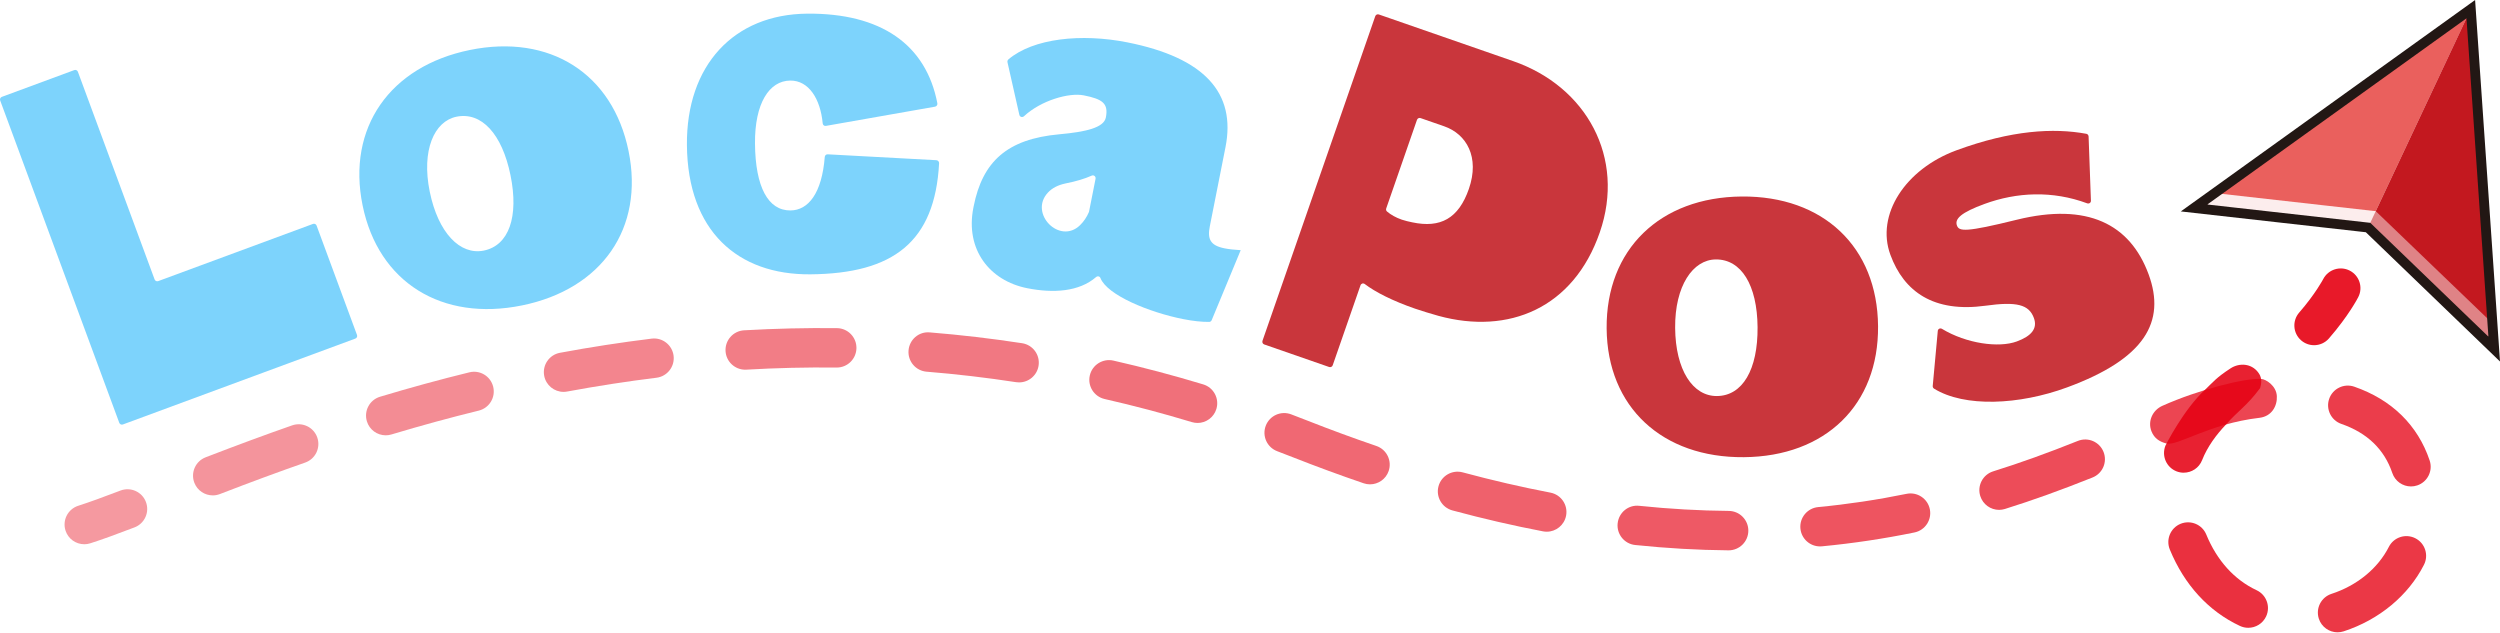
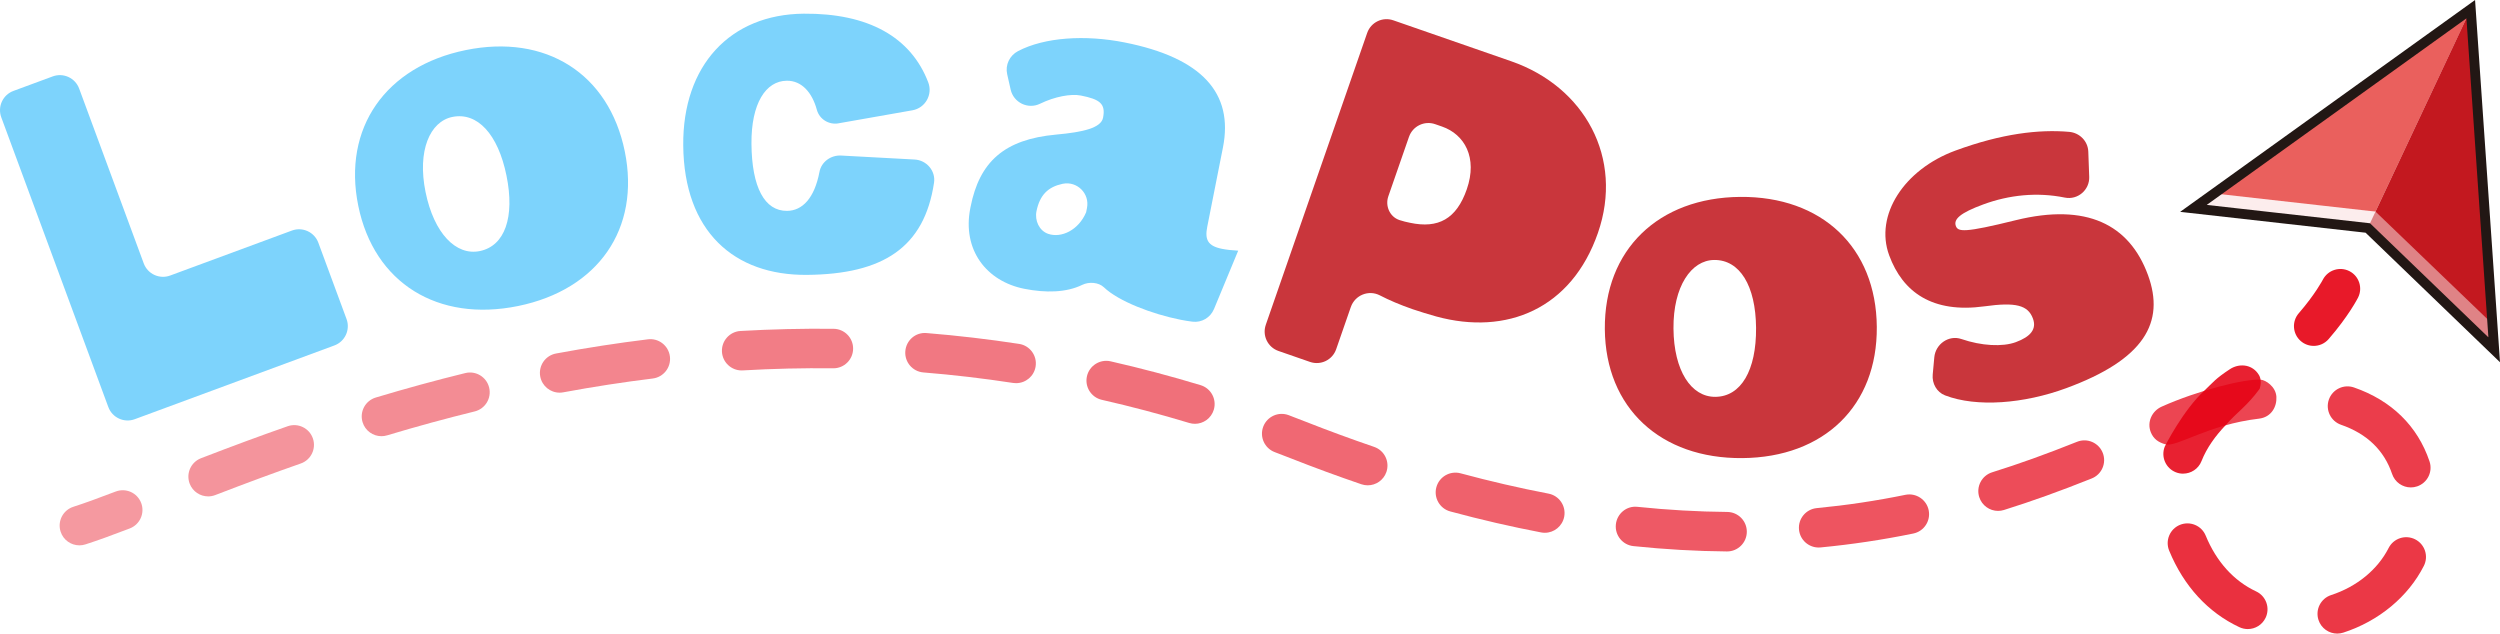
- <svg xmlns="http://www.w3.org/2000/svg" id="a" data-name="レイヤー 1" width="67.122mm" height="16.977mm" viewBox="0 0 190.267 48.123">
+ <svg xmlns="http://www.w3.org/2000/svg" id="a" data-name="レイヤー 1" width="66.987mm" height="16.977mm" viewBox="0 0 189.883 48.123">
  <g>
    <g>
-       <polygon points="166.983 15.827 180.225 17.316 188.044 .697 166.983 15.827" style="fill: #ea605d;" />
-       <line x1="181.518" y1="16.655" x2="168.047" y2="15.139" style="fill: none; stroke: #fceded; stroke-miterlimit: 10;" />
+       <polygon points="166.599 15.827 179.842 17.316 187.661 .697 166.599 15.827" style="fill: #ea605d;" />
+       <line x1="181.134" y1="16.655" x2="167.663" y2="15.139" style="fill: none; stroke: #fceded; stroke-miterlimit: 10;" />
    </g>
-     <polygon points="189.826 26.567 188.04 .695 180.225 17.316 189.826 26.567" style="fill: #c3181f;" />
-     <line x1="180.438" y1="16.406" x2="189.688" y2="25.294" style="fill: none; opacity: .5; stroke: #fceded; stroke-miterlimit: 10;" />
-     <polygon points="166.983 15.827 188.044 .697 189.826 26.567 180.225 17.316 166.983 15.827" style="fill: none; stroke: #221714; stroke-miterlimit: 10; stroke-width: .75px;" />
+     <polygon points="189.442 26.567 187.656 .695 179.842 17.316 189.442 26.567" style="fill: #c3181f;" />
+     <line x1="180.055" y1="16.406" x2="189.304" y2="25.294" style="fill: none; opacity: .5; stroke: #fceded; stroke-miterlimit: 10;" />
+     <polygon points="166.599 15.827 187.661 .697 189.442 26.567 179.842 17.316 166.599 15.827" style="fill: none; stroke: #221714; stroke-miterlimit: 10; stroke-width: .75px;" />
  </g>
  <g>
-     <path d="M6.413,41.42c-.634,0-1.223-.405-1.427-1.041-.254-.789.18-1.633.968-1.887.832-.268,1.823-.625,3.212-1.157.776-.297,1.642.09,1.938.863.297.774-.09,1.641-.863,1.938-1.442.553-2.481.927-3.367,1.212-.153.049-.308.073-.46.073Z" style="fill: #e50012; opacity: .4;" />
-     <path d="M176.115,26.271c-.349,0-.699-.121-.983-.368-.625-.543-.691-1.491-.147-2.116,1.242-1.429,1.821-2.535,1.827-2.546.38-.733,1.283-1.023,2.019-.646.735.378,1.027,1.277.651,2.014-.029.057-.73,1.418-2.233,3.147-.297.341-.714.516-1.133.516Z" style="fill: #e50012; opacity: .9;" />
-     <path d="M164.872,33.751c-.547-.141-.923-.416-1.124-.91-.313-.767.066-1.617.822-1.956,2.735-1.224,6.309-2.133,7.535-2.045.339.024,1.133.504,1.178,1.301.042.755-.388,1.547-1.323,1.657-3.874.455-6.228,2.174-7.088,1.953Z" style="fill: #e50012; opacity: .73;" />
-     <path d="M177.906,48.123c-.633,0-1.221-.403-1.427-1.037-.256-.788.175-1.634.963-1.89,1.942-.632,3.533-1.934,4.364-3.573.376-.739,1.278-1.034,2.017-.659.739.375,1.034,1.277.659,2.016-1.19,2.345-3.418,4.192-6.112,5.068-.154.05-.311.074-.464.074Z" style="fill: #e50012; opacity: .78;" />
-     <path d="M171.108,47.779c-.213,0-.43-.046-.635-.142-2.386-1.116-4.23-3.127-5.335-5.814-.314-.767.051-1.643.817-1.958.77-.314,1.644.052,1.958.817.813,1.98,2.139,3.446,3.831,4.238.75.351,1.074,1.244.723,1.994-.255.545-.795.865-1.359.865Z" style="fill: #e50012; opacity: .81;" />
-     <path d="M131.561,41.884h-.013c-2.323-.02-4.711-.156-7.097-.405-.824-.085-1.423-.823-1.337-1.647.085-.823.819-1.433,1.647-1.336,2.292.238,4.584.369,6.812.388.828.007,1.494.685,1.487,1.513-.007.824-.678,1.487-1.5,1.487Z" style="fill: #e50012; opacity: .65;" />
-     <path d="M138.515,41.585c-.764,0-1.417-.581-1.491-1.357-.079-.825.525-1.557,1.351-1.636,2.25-.215,4.514-.554,6.727-1.008.805-.167,1.605.355,1.771,1.168.166.812-.356,1.604-1.168,1.771-2.318.476-4.688.831-7.045,1.056-.049.005-.097.007-.145.007Z" style="fill: #e50012; opacity: .67;" />
-     <path d="M117.718,40.466c-.094,0-.188-.009-.283-.027-2.257-.431-4.578-.967-6.897-1.593-.8-.216-1.273-1.039-1.058-1.839.216-.801,1.042-1.272,1.839-1.058,2.248.606,4.495,1.125,6.679,1.543.813.155,1.348.941,1.192,1.755-.138.718-.767,1.219-1.472,1.219Z" style="fill: #e50012; opacity: .62;" />
-     <path d="M152.144,38.804c-.639,0-1.23-.411-1.432-1.053-.247-.791.193-1.632.983-1.879,2.046-.64,4.095-1.376,6.448-2.317.768-.308,1.642.066,1.949.836.308.769-.066,1.642-.836,1.949-2.427.97-4.544,1.731-6.665,2.395-.149.046-.301.069-.448.069Z" style="fill: #e50012; opacity: .7;" />
-     <path d="M16.192,37.702c-.602,0-1.17-.365-1.4-.96-.298-.773.086-1.641.859-1.939,2.437-.94,4.529-1.712,6.584-2.43.781-.273,1.638.139,1.911.921.273.782-.139,1.638-.921,1.911-2.024.707-4.087,1.469-6.493,2.397-.178.068-.36.101-.54.101Z" style="fill: #e50012; opacity: .42;" />
-     <path d="M183.492,37.021c-.626,0-1.21-.395-1.421-1.021-.607-1.8-1.912-3.057-3.877-3.737-.783-.271-1.198-1.125-.928-1.908.271-.782,1.128-1.198,1.908-.927,2.848.985,4.832,2.926,5.738,5.613.266.785-.156,1.636-.941,1.901-.159.054-.32.079-.479.079Z" style="fill: #e50012; opacity: .76;" />
-     <path d="M104.266,36.861c-.16,0-.324-.026-.484-.081-1.769-.603-3.577-1.268-5.372-1.975-.403-.158-.806-.313-1.208-.466-.775-.294-1.164-1.16-.87-1.935.294-.774,1.159-1.165,1.935-.87.413.157.827.316,1.241.479,1.754.691,3.518,1.339,5.243,1.928.784.267,1.203,1.12.936,1.904-.213.624-.796,1.016-1.42,1.016Z" style="fill: #e50012; opacity: .59;" />
-     <path d="M166.197,35.976c-.184,0-.37-.034-.551-.105-.771-.304-1.148-1.175-.845-1.946.023-.058,1.402-2.78,3.012-4.257.674-.642.834-.904,1.94-1.629.693-.454,1.6-.369,2.101.292.119.157.375.503.158,1.2-1.008,1.368-1.729,1.771-2.6,2.779-.738.775-1.413,1.685-1.819,2.714-.232.59-.798.95-1.396.95Z" style="fill: #e50012; opacity: .87;" />
-     <path d="M29.357,33.13c-.645,0-1.241-.419-1.436-1.069-.238-.793.211-1.63,1.005-1.868,2.283-.686,4.569-1.311,6.796-1.857.806-.199,1.617.295,1.814,1.1.197.805-.295,1.617-1.1,1.814-2.178.534-4.414,1.145-6.648,1.816-.144.043-.289.064-.432.064Z" style="fill: #e50012; opacity: .45;" />
-     <path d="M91.14,32.189c-.144,0-.29-.021-.435-.065-2.187-.662-4.418-1.253-6.633-1.756-.808-.184-1.314-.988-1.13-1.795.185-.808.991-1.311,1.795-1.13,2.283.52,4.583,1.128,6.837,1.811.793.24,1.241,1.077,1.001,1.87-.196.648-.791,1.066-1.435,1.066Z" style="fill: #e50012; opacity: .56;" />
-     <path d="M42.889,29.824c-.709,0-1.339-.505-1.473-1.227-.151-.814.386-1.597,1.201-1.748,2.33-.433,4.677-.795,6.977-1.077.819-.104,1.57.483,1.671,1.306.101.822-.484,1.57-1.306,1.671-2.239.275-4.525.628-6.795,1.049-.092.018-.185.026-.275.026Z" style="fill: #e50012; opacity: .48;" />
-     <path d="M77.562,29.103c-.076,0-.152-.005-.229-.017-2.25-.345-4.542-.614-6.813-.798-.826-.067-1.44-.791-1.374-1.617.067-.826.78-1.449,1.617-1.374,2.341.19,4.705.467,7.025.823.819.125,1.381.891,1.255,1.71-.114.742-.753,1.272-1.481,1.272Z" style="fill: #e50012; opacity: .53;" />
-     <path d="M56.715,28.136c-.789,0-1.451-.617-1.496-1.415-.047-.827.585-1.536,1.412-1.583,2.356-.134,4.723-.19,7.066-.165.829.009,1.493.688,1.484,1.516-.009.823-.679,1.484-1.5,1.484h-.016c-2.287-.027-4.576.029-6.864.16-.029.001-.058.002-.087.002Z" style="fill: #e50012; opacity: .51;" />
+     <path d="M6.03,41.42c-.634,0-1.223-.405-1.427-1.041-.254-.789.18-1.633.968-1.887.832-.268,1.823-.625,3.212-1.157.776-.297,1.642.09,1.938.863.297.774-.09,1.641-.863,1.938-1.442.553-2.481.927-3.367,1.212-.153.049-.308.073-.46.073Z" style="fill: #e50012; opacity: .4;" />
+     <path d="M175.732,26.271c-.349,0-.699-.121-.983-.368-.625-.543-.691-1.491-.147-2.116,1.242-1.429,1.821-2.535,1.827-2.546.38-.733,1.283-1.023,2.019-.646.735.378,1.027,1.277.651,2.014-.029.057-.73,1.418-2.233,3.147-.297.341-.714.516-1.133.516Z" style="fill: #e50012; opacity: .9;" />
+     <path d="M164.489,33.751c-.547-.141-.923-.416-1.124-.91-.313-.767.066-1.617.822-1.956,2.735-1.224,6.309-2.133,7.535-2.045.339.024,1.133.504,1.178,1.301.042.755-.388,1.547-1.323,1.657-3.874.455-6.228,2.174-7.088,1.953Z" style="fill: #e50012; opacity: .73;" />
+     <path d="M177.523,48.123c-.633,0-1.221-.403-1.427-1.037-.256-.788.175-1.634.963-1.89,1.942-.632,3.533-1.934,4.364-3.573.376-.739,1.278-1.034,2.017-.659.739.375,1.034,1.277.659,2.016-1.19,2.345-3.418,4.192-6.112,5.068-.154.05-.311.074-.464.074Z" style="fill: #e50012; opacity: .78;" />
+     <path d="M170.725,47.779c-.213,0-.43-.046-.635-.142-2.386-1.116-4.23-3.127-5.335-5.814-.314-.767.051-1.643.817-1.958.77-.314,1.644.052,1.958.817.813,1.98,2.139,3.446,3.831,4.238.75.351,1.074,1.244.723,1.994-.255.545-.795.865-1.359.865Z" style="fill: #e50012; opacity: .81;" />
+     <path d="M131.177,41.884h-.013c-2.323-.02-4.711-.156-7.097-.405-.824-.085-1.423-.823-1.337-1.647.085-.823.819-1.433,1.647-1.336,2.292.238,4.584.369,6.812.388.828.007,1.494.685,1.487,1.513-.007.824-.678,1.487-1.5,1.487Z" style="fill: #e50012; opacity: .65;" />
+     <path d="M138.131,41.585c-.764,0-1.417-.581-1.491-1.357-.079-.825.525-1.557,1.351-1.636,2.25-.215,4.514-.554,6.727-1.008.805-.167,1.605.355,1.771,1.168.166.812-.356,1.604-1.168,1.771-2.318.476-4.688.831-7.045,1.056-.049.005-.097.007-.145.007Z" style="fill: #e50012; opacity: .67;" />
+     <path d="M117.334,40.466c-.094,0-.188-.009-.283-.027-2.257-.431-4.578-.967-6.897-1.593-.8-.216-1.273-1.039-1.058-1.839.216-.801,1.042-1.272,1.839-1.058,2.248.606,4.495,1.125,6.679,1.543.813.155,1.348.941,1.192,1.755-.138.718-.767,1.219-1.472,1.219Z" style="fill: #e50012; opacity: .62;" />
+     <path d="M151.76,38.804c-.639,0-1.23-.411-1.432-1.053-.247-.791.193-1.632.983-1.879,2.046-.64,4.095-1.376,6.448-2.317.768-.308,1.642.066,1.949.836.308.769-.066,1.642-.836,1.949-2.427.97-4.544,1.731-6.665,2.395-.149.046-.301.069-.448.069Z" style="fill: #e50012; opacity: .7;" />
+     <path d="M15.809,37.702c-.602,0-1.17-.365-1.4-.96-.298-.773.086-1.641.859-1.939,2.437-.94,4.529-1.712,6.584-2.43.781-.273,1.638.139,1.911.921.273.782-.139,1.638-.921,1.911-2.024.707-4.087,1.469-6.493,2.397-.178.068-.36.101-.54.101Z" style="fill: #e50012; opacity: .42;" />
+     <path d="M183.109,37.021c-.626,0-1.21-.395-1.421-1.021-.607-1.8-1.912-3.057-3.877-3.737-.783-.271-1.198-1.125-.928-1.908.271-.782,1.128-1.198,1.908-.927,2.848.985,4.832,2.926,5.738,5.613.266.785-.156,1.636-.941,1.901-.159.054-.32.079-.479.079Z" style="fill: #e50012; opacity: .76;" />
+     <path d="M103.882,36.861c-.16,0-.324-.026-.484-.081-1.769-.603-3.577-1.268-5.372-1.975-.403-.158-.806-.313-1.208-.466-.775-.294-1.164-1.16-.87-1.935.294-.774,1.159-1.165,1.935-.87.413.157.827.316,1.241.479,1.754.691,3.518,1.339,5.243,1.928.784.267,1.203,1.12.936,1.904-.213.624-.796,1.016-1.42,1.016Z" style="fill: #e50012; opacity: .59;" />
+     <path d="M165.814,35.976c-.184,0-.37-.034-.551-.105-.771-.304-1.148-1.175-.845-1.946.023-.058,1.402-2.78,3.012-4.257.674-.642.834-.904,1.94-1.629.693-.454,1.6-.369,2.101.292.119.157.375.503.158,1.2-1.008,1.368-1.729,1.771-2.6,2.779-.738.775-1.413,1.685-1.819,2.714-.232.59-.798.95-1.396.95Z" style="fill: #e50012; opacity: .87;" />
+     <path d="M28.973,33.13c-.645,0-1.241-.419-1.436-1.069-.238-.793.211-1.63,1.005-1.868,2.283-.686,4.569-1.311,6.796-1.857.806-.199,1.617.295,1.814,1.1.197.805-.295,1.617-1.1,1.814-2.178.534-4.414,1.145-6.648,1.816-.144.043-.289.064-.432.064Z" style="fill: #e50012; opacity: .45;" />
+     <path d="M90.756,32.189c-.144,0-.29-.021-.435-.065-2.187-.662-4.418-1.253-6.633-1.756-.808-.184-1.314-.988-1.13-1.795.185-.808.991-1.311,1.795-1.13,2.283.52,4.583,1.128,6.837,1.811.793.24,1.241,1.077,1.001,1.87-.196.648-.791,1.066-1.435,1.066Z" style="fill: #e50012; opacity: .56;" />
+     <path d="M42.506,29.824c-.709,0-1.339-.505-1.473-1.227-.151-.814.386-1.597,1.201-1.748,2.33-.433,4.677-.795,6.977-1.077.819-.104,1.57.483,1.671,1.306.101.822-.484,1.57-1.306,1.671-2.239.275-4.525.628-6.795,1.049-.092.018-.185.026-.275.026Z" style="fill: #e50012; opacity: .48;" />
+     <path d="M77.178,29.103c-.076,0-.152-.005-.229-.017-2.25-.345-4.542-.614-6.813-.798-.826-.067-1.44-.791-1.374-1.617.067-.826.78-1.449,1.617-1.374,2.341.19,4.705.467,7.025.823.819.125,1.381.891,1.255,1.71-.114.742-.753,1.272-1.481,1.272Z" style="fill: #e50012; opacity: .53;" />
+     <path d="M56.331,28.136c-.789,0-1.451-.617-1.496-1.415-.047-.827.585-1.536,1.412-1.583,2.356-.134,4.723-.19,7.066-.165.829.009,1.493.688,1.484,1.516-.009.823-.679,1.484-1.5,1.484h-.016c-2.287-.027-4.576.029-6.864.16-.029.001-.058.002-.087.002Z" style="fill: #e50012; opacity: .51;" />
  </g>
  <g>
-     <path d="M9.078,32.18L.013,7.645c-.041-.11.016-.233.126-.273l5.515-2.038c.11-.041.233.016.273.126l5.84,15.808c.041.11.163.167.273.126l11.781-4.353c.11-.041.233.016.273.126l3.077,8.328c.041.11-.016.233-.126.273l-17.694,6.537c-.11.041-.233-.016-.273-.126Z" style="fill: #7dd3fc;" />
-     <path d="M39.728,23.244c-6.079,1.241-10.932-1.734-12.132-7.613-1.207-5.912,2.083-10.585,8.163-11.827s10.872,1.781,12.079,7.693c1.201,5.879-2.03,10.505-8.109,11.747ZM38.852,13.332c-.641-3.14-2.206-4.838-4.11-4.45-1.703.348-2.677,2.565-2.036,5.705s2.313,4.851,4.117,4.483c1.904-.389,2.677-2.565,2.029-5.738Z" style="fill: #7dd3fc;" />
-     <path d="M62.856,9.582c-.122.021-.232-.068-.243-.192-.173-1.863-1.059-3.271-2.467-3.259-1.602.014-2.712,1.728-2.686,4.795.028,3.307.998,5.105,2.702,5.09,1.363-.011,2.391-1.318,2.608-4.072.009-.114.105-.206.22-.2l8.277.448c.118.006.211.113.205.232-.321,5.978-3.47,8.4-9.802,8.454-5.522.047-9.335-3.295-9.391-9.84-.051-6.068,3.563-9.951,9.154-9.999,5.602-.048,9.046,2.334,9.906,6.822.023.118-.058.236-.176.257l-8.307,1.463Z" style="fill: #7dd3fc;" />
-     <path d="M92.219,24.364c-.033.08-.106.134-.193.135-.566.006-1.233-.067-1.974-.213-2.593-.513-5.797-1.829-6.302-3.128-.054-.138-.22-.167-.333-.07-1.287,1.114-3.237,1.242-5.234.847-2.875-.569-4.731-2.952-4.102-6.128l.02-.1c.676-3.41,2.544-5.125,6.507-5.486,2.052-.184,3.401-.507,3.554-1.276.212-1.07-.243-1.403-1.681-1.688-1.121-.222-3.251.382-4.546,1.587-.123.114-.318.061-.355-.102l-.904-4.004c-.018-.079.008-.164.07-.217,1.893-1.608,5.553-1.99,9.035-1.301,5.917,1.172,8.302,3.868,7.487,7.98l-1.192,6.018c-.192.97.023,1.464,1.126,1.683.334.066.742.112,1.224.138l-2.208,5.327ZM83.379,13.601c.033-.168-.134-.306-.29-.236-.536.239-1.16.43-2.005.598-.559.121-.999.339-1.33.694-1.473,1.581.895,3.99,2.443,2.482.276-.269.513-.609.683-1.013l.5-2.524Z" style="fill: #7dd3fc;" />
-     <path d="M96.082,25.943L104.667,1.231c.039-.111.16-.17.271-.131l10.231,3.554c5.569,1.935,8.562,7.341,6.583,13.04-2.002,5.763-6.933,7.803-12.271,6.345-.622-.18-1.245-.36-1.793-.551-1.699-.59-3.013-1.256-3.822-1.873-.116-.089-.275-.039-.323.099l-2.115,6.086c-.039.111-.16.17-.271.131l-4.942-1.717c-.111-.039-.17-.16-.131-.271ZM107.843,9.118l-2.342,6.744c-.029.083-.009.177.059.234.288.245.667.462,1.124.62.258.089.526.147.795.204,2.15.458,3.528-.29,4.312-2.543.839-2.415-.174-4.173-1.88-4.766l-1.796-.624c-.111-.039-.232.02-.271.131Z" style="fill: #c9363c;" />
-     <path d="M132.722,34.794c-6.204.053-10.396-3.798-10.446-9.797-.052-6.034,4.074-9.989,10.277-10.042,6.205-.053,10.329,3.833,10.38,9.866.051,6-4.007,9.92-10.211,9.973ZM133.763,24.899c-.027-3.204-1.237-5.171-3.18-5.154-1.739.015-3.12,2.003-3.093,5.208.027,3.204,1.34,5.204,3.181,5.188,1.943-.016,3.119-2.003,3.092-5.242Z" style="fill: #c9363c;" />
-     <path d="M159.134,15.275c.005.151-.143.252-.284.2-2.638-.98-5.36-.857-7.828.05-1.76.647-2.273,1.126-2.086,1.639.165.448.631.531,4.56-.442,5.364-1.318,8.617.319,10.029,4.159,1.329,3.616-.289,6.427-6.209,8.603-3.652,1.343-7.798,1.531-10.121.094-.071-.044-.109-.126-.101-.208l.385-4.187c.014-.156.183-.237.317-.156,1.858,1.124,4.324,1.464,5.692.961,1.12-.412,1.599-.987,1.305-1.787-.376-1.024-1.301-1.266-3.685-.934-3.942.541-6.202-1.062-7.237-3.877-1.118-3.04,1.127-6.517,5.031-7.952,4.192-1.541,7.396-1.712,9.88-1.256.099.018.17.104.174.205l.178,4.889Z" style="fill: #c9363c;" />
+     <path d="M8.227,30.915L.097,8.911c-.299-.809.115-1.708.924-2.006l2.984-1.102c.809-.299,1.708.115,2.007.924l4.905,13.277c.299.809,1.197,1.223,2.006.924l9.249-3.417c.809-.299,1.708.115,2.007.924l2.142,5.797c.299.809-.115,1.708-.924,2.006l-15.163,5.602c-.809.299-1.708-.115-2.006-.924Z" style="fill: #7dd3fc;" />
+     <path d="M39.344,23.244c-6.079,1.241-10.932-1.734-12.132-7.613-1.207-5.912,2.083-10.585,8.163-11.827s10.872,1.781,12.079,7.693c1.201,5.879-2.03,10.505-8.109,11.747ZM38.468,13.332c-.641-3.14-2.206-4.838-4.11-4.45-1.703.348-2.677,2.565-2.036,5.705s2.313,4.851,4.117,4.483c1.904-.389,2.677-2.565,2.029-5.738Z" style="fill: #7dd3fc;" />
+     <path d="M63.687,9.368c-.729.128-1.449-.312-1.644-1.027-.359-1.318-1.152-2.22-2.281-2.21-1.602.014-2.712,1.728-2.686,4.795.028,3.307.998,5.105,2.702,5.09,1.165-.01,2.085-.965,2.463-2.96.145-.766.869-1.285,1.647-1.242l5.581.302c.908.049,1.609.862,1.474,1.761-.737,4.921-3.867,6.952-9.658,7.001-5.522.047-9.335-3.295-9.391-9.84-.051-6.068,3.563-9.951,9.154-9.999,4.896-.042,8.143,1.772,9.458,5.225.351.923-.233,1.942-1.205,2.113l-5.615.989Z" style="fill: #7dd3fc;" />
+     <path d="M92.203,23.478c-.269.649-.935,1.04-1.632.954-.286-.035-.587-.084-.902-.146-2.148-.425-4.716-1.402-5.82-2.462-.406-.39-1.139-.437-1.645-.19-1.224.598-2.798.619-4.403.301-2.875-.569-4.731-2.952-4.102-6.128l.02-.1c.676-3.41,2.544-5.125,6.507-5.486,2.052-.184,3.401-.507,3.554-1.276.212-1.07-.243-1.403-1.681-1.688-.763-.151-1.993.08-3.108.623-.916.445-2.006-.086-2.23-1.079l-.263-1.166c-.159-.704.185-1.417.823-1.752,2.022-1.061,5.115-1.25,8.079-.663,5.917,1.172,8.302,3.868,7.487,7.98l-1.192,6.018c-.192.97.023,1.464,1.126,1.683.334.066.742.112,1.224.138l-1.841,4.441ZM82.56,15.794c.217-1.093-.747-2.055-1.839-1.836l-.022.004c-1.081.234-1.72.83-1.975,2.081-.144.703.207,1.483.886,1.717,1.006.347,2.318-.288,2.885-1.636l.066-.331Z" style="fill: #7dd3fc;" />
+     <path d="M96.14,24.671l7.701-22.168c.283-.813,1.171-1.244,1.984-.961l8.959,3.112c5.569,1.935,8.562,7.341,6.583,13.04-2.002,5.763-6.933,7.803-12.271,6.345-.622-.18-1.245-.36-1.793-.551-.963-.334-1.802-.693-2.495-1.053-.853-.443-1.894-.02-2.21.889l-1.113,3.204c-.283.813-1.171,1.243-1.984.961l-2.399-.833c-.813-.283-1.244-1.171-.961-1.984ZM107.018,10.39l-1.57,4.52c-.25.72.098,1.538.816,1.794.012.004.024.008.036.013.258.089.526.147.795.204,2.15.458,3.528-.29,4.312-2.543.839-2.415-.174-4.173-1.88-4.766l-.524-.182c-.813-.283-1.702.148-1.984.961Z" style="fill: #c9363c;" />
+     <path d="M132.338,34.794c-6.204.053-10.396-3.798-10.446-9.797-.052-6.034,4.074-9.989,10.277-10.042,6.205-.053,10.329,3.833,10.38,9.866.051,6-4.007,9.92-10.211,9.973ZM133.379,24.899c-.027-3.204-1.237-5.171-3.18-5.154-1.739.015-3.12,2.003-3.093,5.208.027,3.204,1.34,5.204,3.181,5.188,1.943-.016,3.119-2.003,3.092-5.242Z" style="fill: #c9363c;" />
+     <path d="M158.683,13.422c.037,1.003-.871,1.785-1.855,1.585-2.11-.428-4.23-.202-6.189.518-1.76.647-2.273,1.126-2.086,1.639.165.448.631.531,4.56-.442,5.364-1.318,8.617.319,10.029,4.159,1.329,3.616-.289,6.427-6.209,8.603-3.211,1.18-6.803,1.469-9.203.545-.631-.243-.996-.907-.934-1.58l.12-1.308c.093-1.011,1.101-1.72,2.061-1.39,1.517.521,3.121.608,4.128.237,1.12-.412,1.599-.987,1.305-1.787-.376-1.024-1.301-1.266-3.685-.934-3.942.541-6.202-1.062-7.237-3.877-1.118-3.04,1.127-6.517,5.031-7.952,3.527-1.297,6.354-1.623,8.641-1.423.797.07,1.424.705,1.453,1.504l.069,1.903Z" style="fill: #c9363c;" />
  </g>
</svg>
